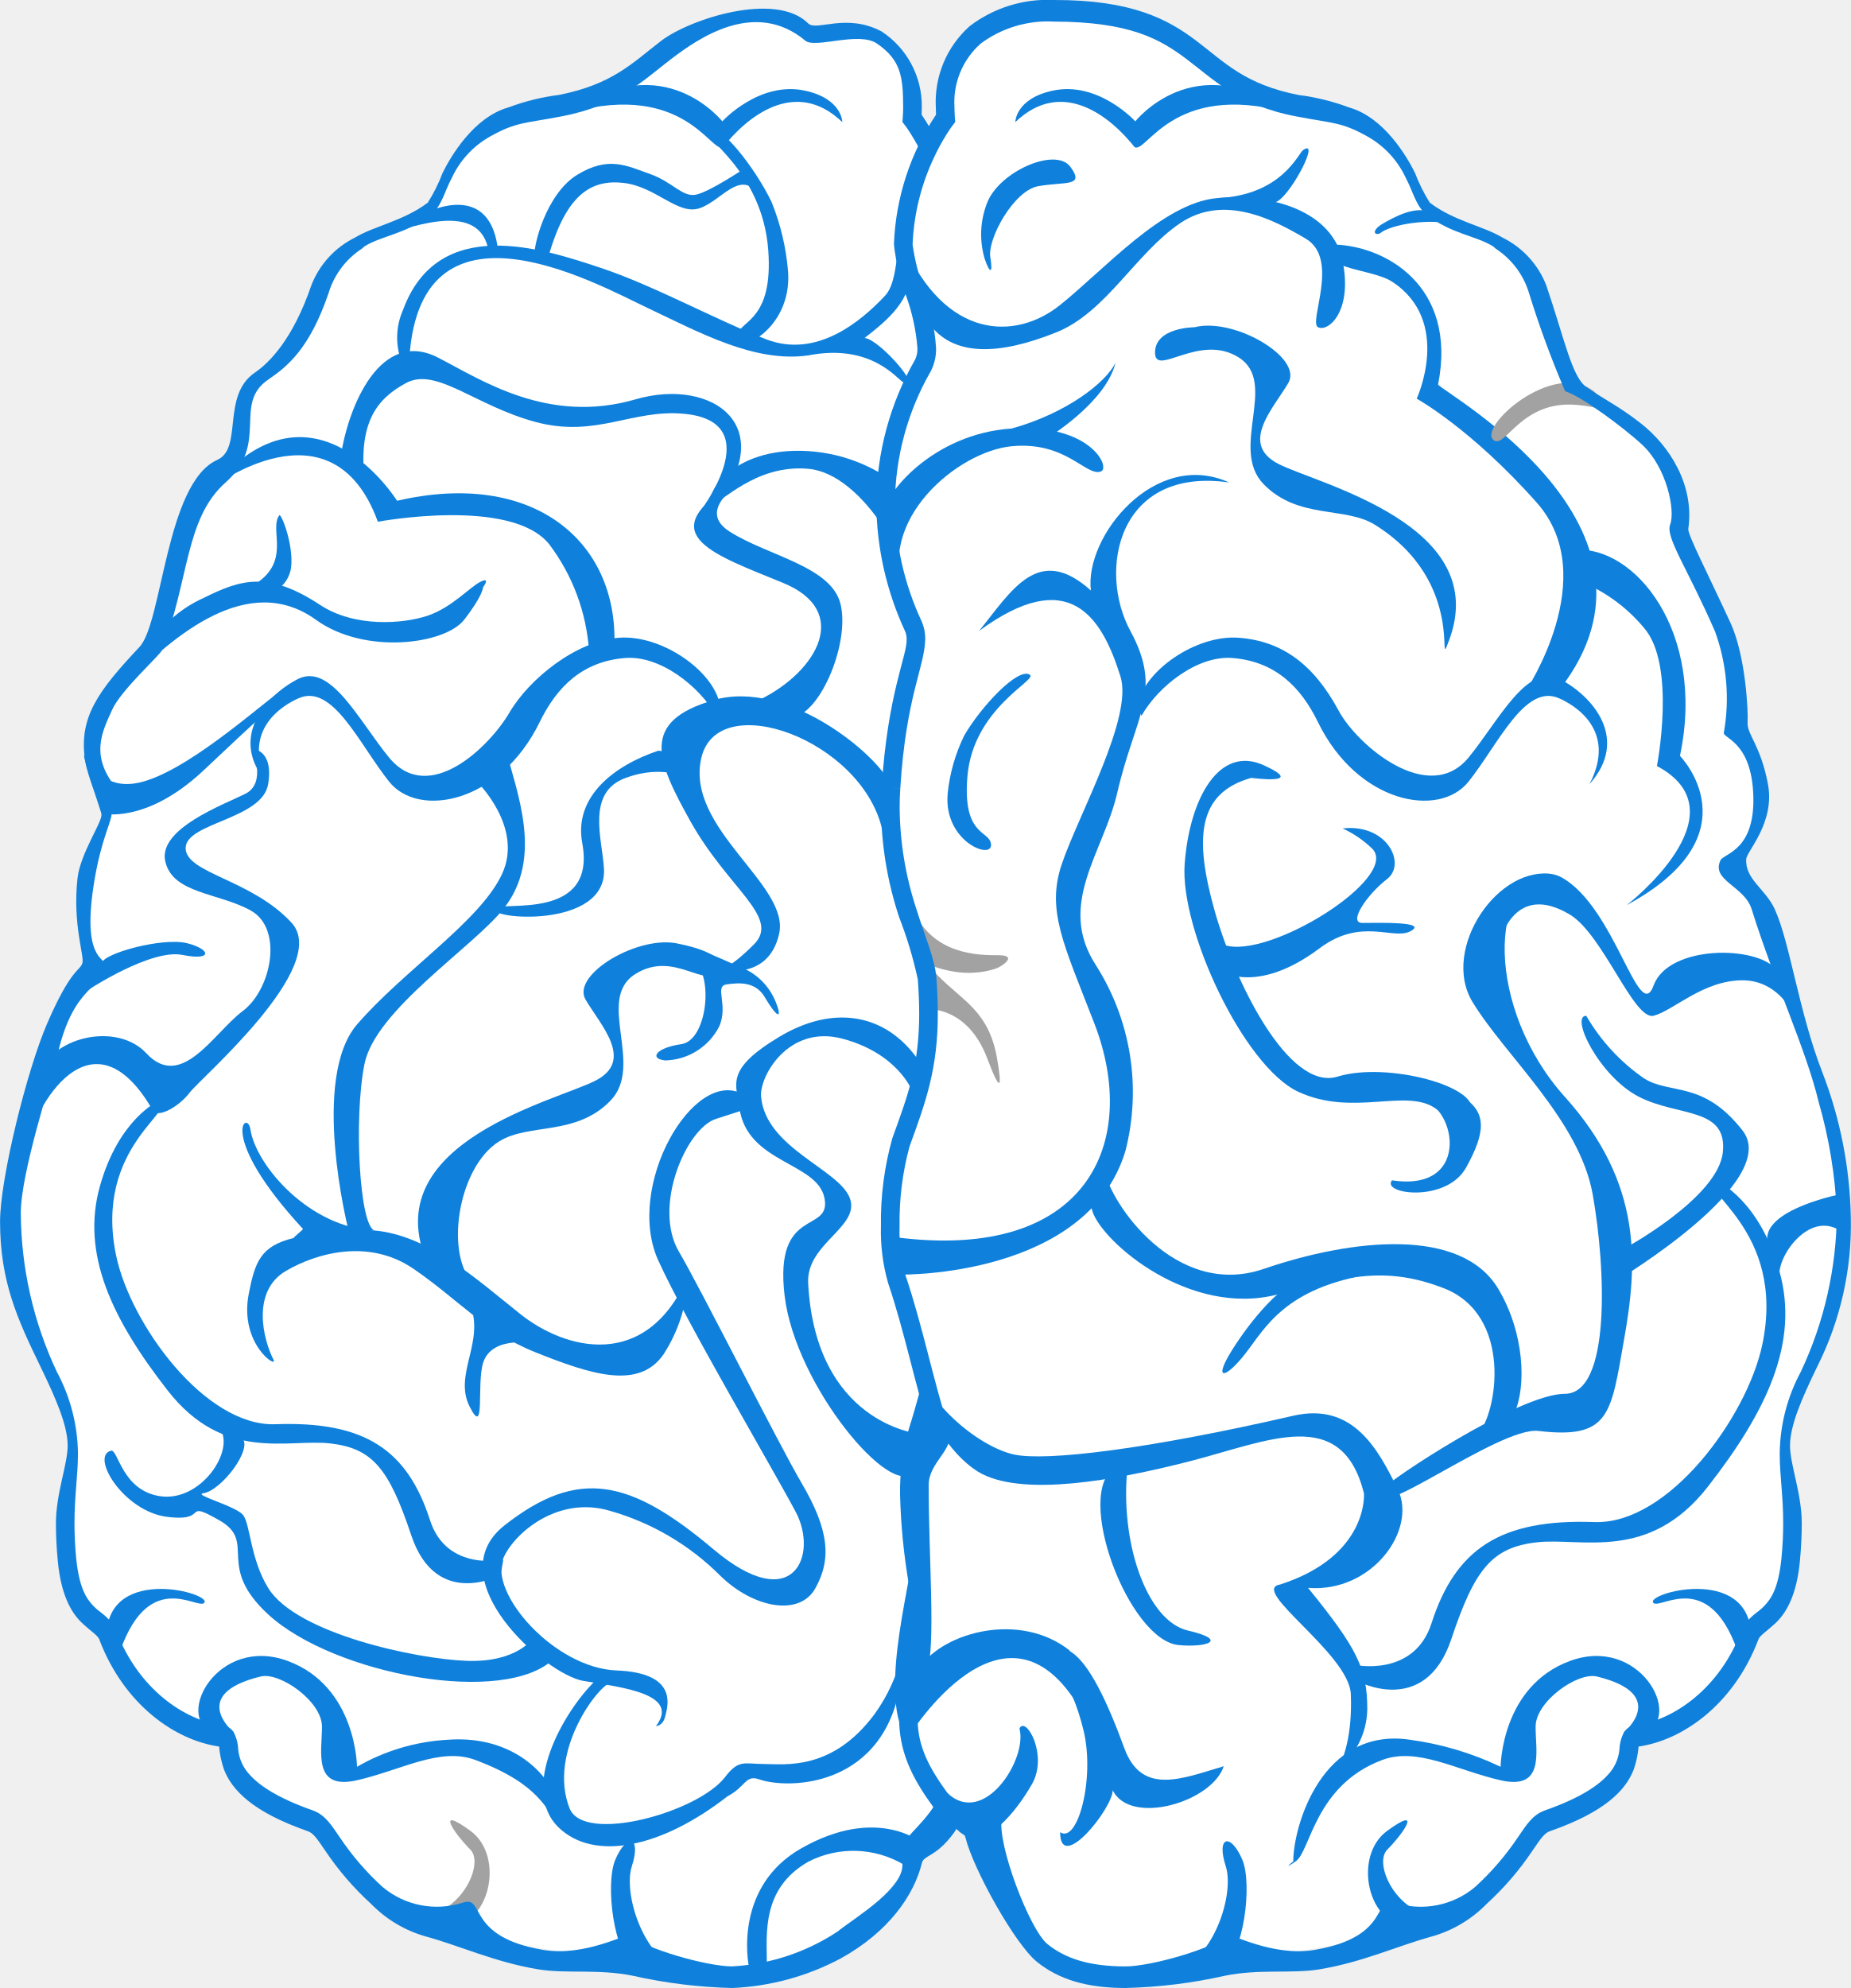
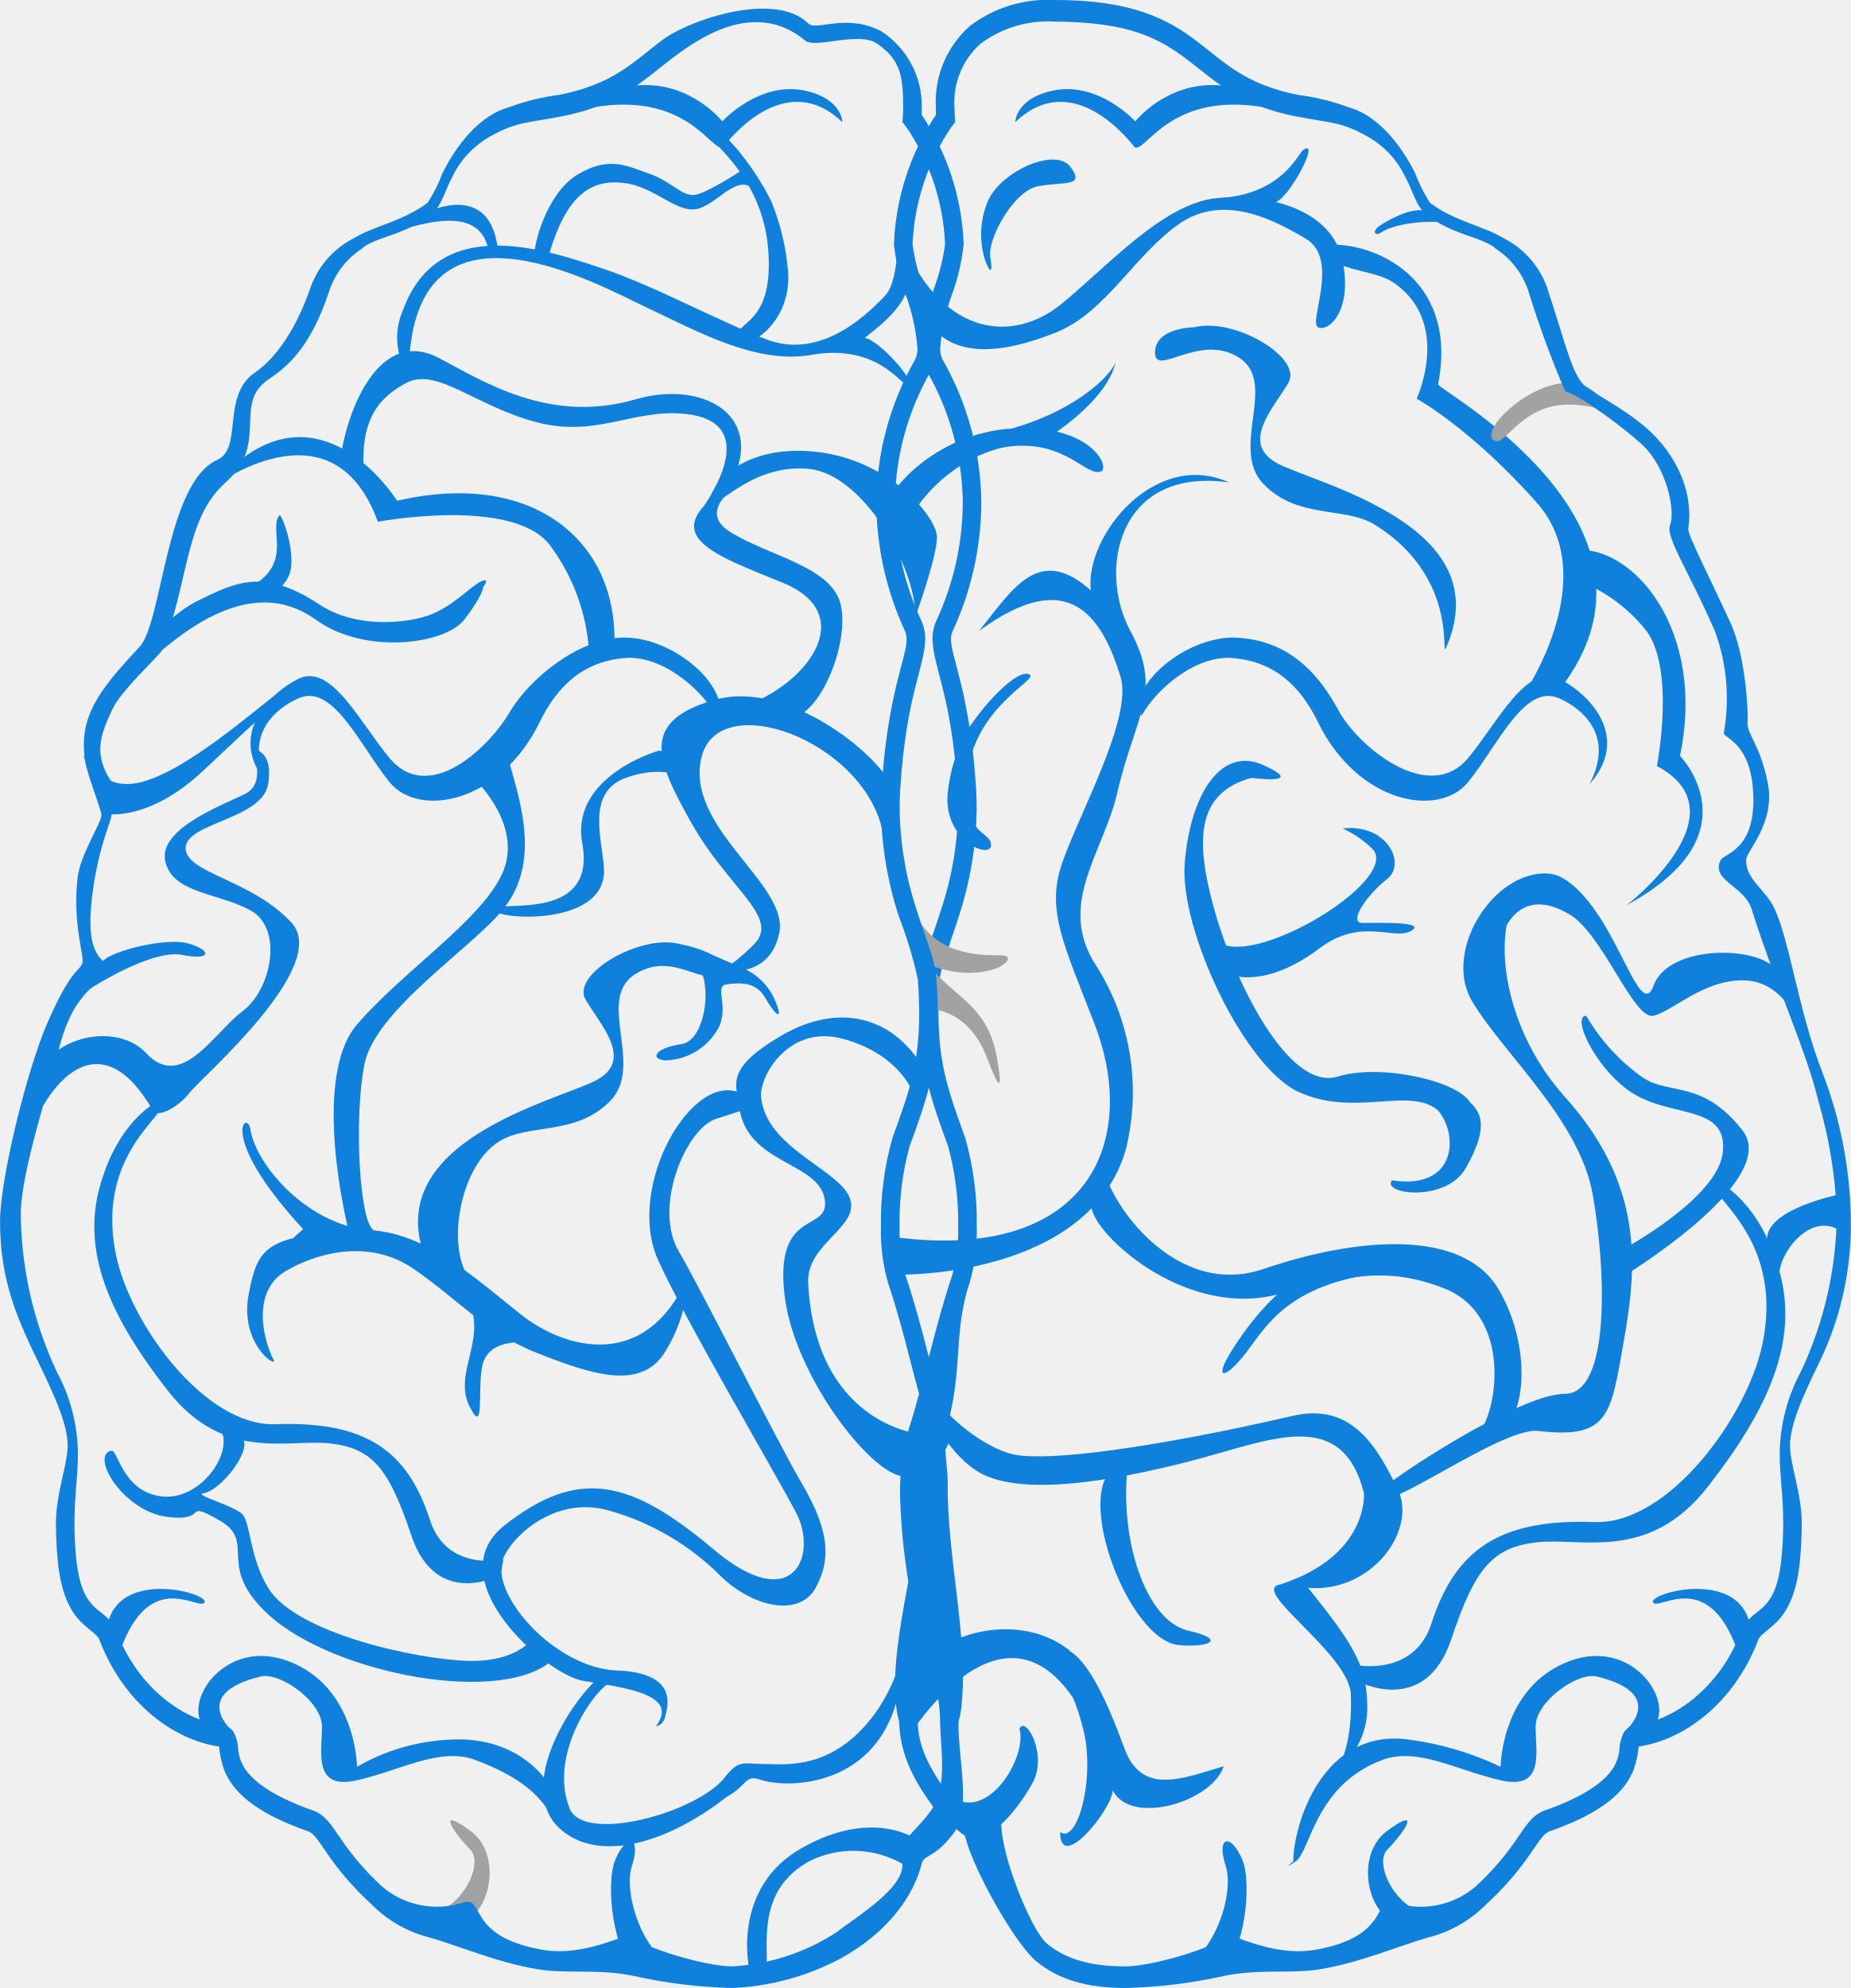
<svg xmlns="http://www.w3.org/2000/svg" id="Group_2864" width="173.401" height="186.232" data-name="Group 2864" viewBox="0 0 173.401 186.232">
  <defs>
    <style>
-             .cls-acc-brain{fill:#fff}.acc-brain-2{fill:#0f81dc}.acc-brain-3{fill:#a2a2a2}
+             .cls-acc-brain{fill:#fff0}.acc-brain-2{fill:#0f81dc}.acc-brain-3{fill:#a2a2a2}
        </style>
  </defs>
  <path id="Path_13680" d="M221.712 189.622c-.677-10.628-3.135-12.845-2.084-15.177 5.554-12.33.669-21.538-.922-24.425-1.4-2.546 1.935-8.957 1.848-11.383a22.077 22.077 0 0 0-3.96-11.746c.492-6.751-2.246-8.178-8.632-8.178-3.609 0-5.279-1.762-7.316-1.272-6.116 1.471-9.171 6.738-16.987 8.265-3.387.662-4.392.514-7.04 2.023-4.164 2.373-4.348 6.44-5.551 7.352-4.7 3.56-8.722 4.219-9.943 7.807a23.44 23.44 0 0 1-5.971 9.1c-2.159 2.152-.685 5.974-3.011 7.762-3.326 2.558-4.471 8.711-6.608 16.4-.475 1.709-4.653 5.657-5.014 7.464-.569 2.84.669 4.733.445 7.635-.181 2.345-1.614 8.5-1.526 10.754.134 3.423.206 2.573-.764 5.727-1.406 4.569-2.764 4.155-3.955 9.043-1.734 7.11-5.76 17.372 1.221 27.988 4.313 6.557.65 8.859 1.48 17.195.578 5.81 3.133 5.25 3.842 7.1 2.177 5.708 6.738 8.885 10.611 9.38 1.85.238-1.851 4.387 8.323 7.944 1.7.595 1.8 2.865 6.246 6.995a10.719 10.719 0 0 0 4.815 2.867c5 1.36 11.1 1.974 19.337 3.663 14.444 2.965 23.652-4.491 27.119-12.2s4.922-6.078 1.457-15.558c-1.106-3.019-4.247-15.172-2.084-22.054 1.642-5.224 2.474-9.7 4.084-14.467 1.167-3.447.444-10.527-.394-12.813-1.85-5.06-2.985-8.222-2.449-15.342.231-3.097 3.955-8.863 3.383-17.849z" class="cls-acc-brain" data-name="Path 13680" transform="translate(-131.144 -115.808)" />
  <path id="Path_13681" d="M155.106 186.281c-2.659-5.1 1.5-7.469 2.891-8.061 3.183-1.361 5.666 4.347 8.44 7.825s10.4 2.014 14.108-5.574c1.606-3.3 4.008-5.691 8.017-6.007 3.262-.257 6.936 2.632 8.521 5.42l.343-1.072c-.617-3.162-5.473-6.56-9.482-6.244s-8.39 3.856-10.239 7.018-7.529 8.751-11.267 4.206c-2.825-3.434-5.472-8.932-8.556-7.351-3.019 1.546-6.592 5.573-2.776 9.84z" class="acc-brain-2" data-name="Path 13681" transform="translate(-129.983 -112.824)" />
  <path id="Path_13682" d="M187.729 174.271c.339-9.841-7.662-16.52-20.36-13.572 0 0-7.805-12.556-17.318-1.231 0 0 11.221-8.609 15.517 3.195 0 0 12.488-2.34 16.053 2.108a18.66 18.66 0 0 1 3.732 10.01z" class="acc-brain-2" data-name="Path 13682" transform="translate(-130.167 -113.787)" />
  <path id="Path_13683" d="M207.355 126.916c-4.418-4.232-8.964-.454-11.172 2.341-1.1.68-3.538-6.128-14.176-3.281 8.557-6.166 14.105.87 14.105.87s3.454-3.8 7.736-2.877c3.507.755 3.507 2.947 3.507 2.947z" class="acc-brain-2" data-name="Path 13683" transform="translate(-128.439 -115.478)" />
  <path id="Path_13684" d="M192.829 199.786c-3.7-.95-10.175 2.844-8.789 5.217s4.626 5.691.925 7.589-20.118 5.69-15.955 16.6c.705 1.849 6.934 4.547 4.664 2.544-2.883-2.544-1.683-11 2.271-13.455 2.8-1.736 7.17-.473 10.409-3.794s-1.389-9.486 2.312-11.858 6.761 1.626 7.863-.473c.816-1.556-3.7-2.37-3.7-2.37z" class="acc-brain-2" data-name="Path 13684" transform="translate(-129.178 -111.359)" />
  <path id="Path_13685" d="M213.536 171.473c0-4.742-4.919-13.358-10.007-13.832s-8.271 3.415-8.95 3.161c-.972-.364 1.549-5.3 8.95-4.82s12.025 6.165 12.025 8.062-2.018 7.429-2.018 7.429z" class="acc-brain-2" data-name="Path 13685" transform="translate(-127.771 -113.721)" />
  <path id="Path_13686" d="M145.534 213.763c2.195.676-6.1 4.149-3.91 14.5 1.358 6.4 8.328 15.989 14.921 15.75 8.337-.3 12.345 2.365 14.481 9 1.563 4.853 6.861 3.687 6.861 3.687l-.246 1.435s-6.04 3.3-8.38-3.728c-2.093-6.272-3.649-8.145-7.6-8.595s-9.945 1.8-15.212-4.949-8.117-12.826-6.361-19.126 5.446-7.974 5.446-7.974z" class="acc-brain-2" data-name="Path 13686" transform="translate(-130.734 -110.595)" />
  <path id="Path_13687" d="M182.825 278.542c0-3.319-3.766-8.16-10.664-7.634a19.031 19.031 0 0 0-8.48 2.531s-.04-7.55-6.513-9.922-10.585 5.112-7.054 6.76c2.12.987 2-.079 2-.079s-4.28-3.557 2.543-5.217c1.8-.438 5.743 2.329 5.743 4.7s-.885 5.968 3.276 5.022 7.793-3.141 11.1-1.9c6.32 2.373 6.423 4.789 7.812 5.736s.237.003.237.003z" class="acc-brain-2" data-name="Path 13687" transform="translate(-130.234 -107.93)" />
  <path id="Path_13688" d="M170.995 287.668c4.164 0 5.551-6.64 2.314-9.01s-1.735 0 0 1.777c1.388 1.423-1.272 6.876-5.78 6.167a4.51 4.51 0 0 0 3.466 1.066z" class="acc-brain-3" data-name="Path 13688" transform="translate(-129.222 -107.141)" />
  <path id="Path_13689" d="M141.692 263.644c2.659-8.655 7.4-4.625 8.094-5.218.993-.85-8.9-3.677-9.136 2.964-.101 2.93 1.042 2.254 1.042 2.254z" class="acc-brain-2" data-name="Path 13689" transform="translate(-130.676 -108.252)" />
  <path id="Path_13690" d="M195.461 292.154c-6.165 1.265-8.991-7.277-8.016-10.277.924-2.845-.464-3.162-1.543-.632-.988 2.319-.105 9.03 1.8 9.888s7.759 1.021 7.759 1.021z" class="acc-brain-2" data-name="Path 13690" transform="translate(-128.251 -107.04)" />
  <path id="Path_13691" d="M193.919 127.362c1.08-.95 4.627 3.612 6.166 6.831a22.193 22.193 0 0 1 1.542 6.452c.465 5.694-5.323 8.187-4.71 5.91.347-1.274 3.323-1.356 2.862-7.806-.548-7.621-6.536-10.794-5.86-11.387z" class="acc-brain-2" data-name="Path 13691" transform="translate(-127.798 -115.273)" />
  <path id="Path_13692" d="M189.91 143.7c4.816 2.269 10.024 5.178 15.084 4.465 5.982-1.175 8.392 2.315 8.915 2.515 1.794.69-1.777-3.478-3.345-4.08a1.488 1.488 0 0 0-.281-.072c2.111-1.65 4.461-3.529 4.337-6.612-.2-4.828.154-5.7-.637-5.026s-.254 6.044-1.768 7.661c-2.292 2.45-6.438 5.915-11.146 4.107s-10.5-5.024-15.464-6.679c-5.437-1.812-15.269-5.089-18.578 3.944a6.392 6.392 0 0 0 .551 6.152c.002-18.493 17.522-8.644 22.332-6.375z" class="acc-brain-2" data-name="Path 13692" transform="translate(-129.276 -114.87)" />
  <path id="Path_13693" d="M178.767 233.587c-4.163-3.318-8.557-7.351-13.644-7.825-6.091-.237-11.134-6.09-11.642-9.483-.286-1.9-3.224.508 4.919 9.332.062.068-.94.808-.847.849-3.106.76-3.634 2.2-4.225 5.231-.924 4.743 2.787 7.091 2.314 6.166-.974-1.9-2.081-6.4 1.157-8.3 2.893-1.7 7.788-3.059 11.951-.214s6.73 5.943 11.367 7.8c5.32 2.136 9.749 3.554 12.062.235a14.356 14.356 0 0 0 2.312-7.351c-3.93 9.015-11.562 6.881-15.724 3.56z" class="acc-brain-2" data-name="Path 13693" transform="translate(-130.022 -110.492)" />
  <path id="Path_13694" d="M134.987 243.887c1.449 2.994 2.531 5.485 2.54 7.368 0 1.782-1.1 4.486-1.1 7.286 0 1.055.047 2.226.177 3.562.292 3.062 1.2 4.717 2.162 5.678.985.943 1.638 1.277 1.751 1.717 2.3 6.01 7.037 9.366 11.2 9.96v.026a8.722 8.722 0 0 0 .454 2.121c.735 1.91 2.648 3.966 7.826 5.773.512.168.84.621 1.661 1.835a27.337 27.337 0 0 0 4.293 4.983 11.549 11.549 0 0 0 5.159 3.062c3.072.834 6.417 2.388 10.452 3.063 2.663.447 5.67-.055 8.93.612a47.47 47.47 0 0 0 9.288 1.144h.024a23.739 23.739 0 0 0 10.162-2.776c4.479-2.48 6.851-5.912 7.592-8.928.194-.794 1.3-.5 3.018-2.858 1.652-2.27.333-7.131.414-10.383a8.669 8.669 0 0 0 .322-1.969c.525-6.118-1.352-13.447-1.34-20.108.095-1.284-.493-4.237-.171-5.259 1.663-5.3.646-9.091 2.225-13.765a17.558 17.558 0 0 0 .671-5.328 28.643 28.643 0 0 0-1.074-8.249c-1.54-4.23-2.5-6.884-2.512-11.66 0-.969.042-2.026.129-3.2.057-1.085.895-3.156 1.754-5.836a33.355 33.355 0 0 0 1.694-10.232c0-.627-.016-1.275-.061-1.941-.567-8.872-2.41-12.348-2.337-13.867a1.732 1.732 0 0 1 .157-.767 28.952 28.952 0 0 0 2.68-11.951 27.445 27.445 0 0 0-3.644-13.492 2.282 2.282 0 0 1-.207-1.1 18.676 18.676 0 0 1 1.047-4.828 19.979 19.979 0 0 0 1.147-4.821v-.147a23.393 23.393 0 0 0-3.937-12.029c.009-.238.018-.473.018-.705a8.347 8.347 0 0 0-3.75-7.075c-3.31-1.781-6.129 0-6.893-.763-3.046-3.045-11.121-.409-13.789 1.639s-4.516 4.055-9.554 5.057a20.777 20.777 0 0 0-4.719 1.162c-3.293.921-5.431 4.61-6.19 6.139a15.188 15.188 0 0 1-1.389 2.79c-2.278 1.725-5.03 2.188-6.828 3.277a8.357 8.357 0 0 0-4.072 4.438c-1.719 5.057-3.944 7.286-5.292 8.2-3.18 2.163-1.1 7.093-3.531 8.183-4.816 2.161-5.131 15.223-7.285 17.522-3.818 4.072-5.748 6.579-5.09 10.689.254 1.591 1.5 4.333 1.527 5.027.028.759-1.993 3.669-2.248 5.96-.479 4.316.667 7.309.455 7.948-.254.766-1.04.463-3.27 5.587-1.949 4.479-4.439 14.639-4.441 18.622.001 5.643 1.653 9.192 3.795 13.607zm1.516.447a35.337 35.337 0 0 1-3.367-14.839c0-3.81 2.814-12.28 3.5-15.109 1.536-6.418 4.244-5.863 4.37-8.153.042-.748-2.233-.475-.954-8.016.637-3.753 1.589-5.447 1.589-6.108 0-1.677 1.665-1.017.573-2.29-2.672-3.117-1.463-5.407-.509-7.507.83-1.826 4.473-5.1 4.644-5.536 2.584-6.584 2.15-12.341 5.965-15.725 4.152-3.681.632-7.371 4.025-9.662 1.8-1.219 3.881-2.935 5.634-8.094a7.571 7.571 0 0 1 3.115-4.152l.26-.227c1.692-1.029 3.809-1.119 6.234-2.955 1.023-.884 1.232-2.142 1.942-3.465a8.585 8.585 0 0 1 3.515-3.827c2.526-1.43 3.313-1.251 6.805-1.932 5.38-1.033 7.717-3.455 10.215-5.356s7.835-5.688 12.587-1.72c.908.757 4.99-.9 6.694.26 2.3 1.563 2.45 3.2 2.464 5.965 0 .3-.012.623-.036.953l-.034.437.253.326s.2.252.527.779a19.422 19.422 0 0 1 1.242 2.286 21.047 21.047 0 0 1 1.972 8.047v.053a19.88 19.88 0 0 1-1.048 4.139 20.558 20.558 0 0 0-1.148 5.51 4.5 4.5 0 0 0 .481 2.185A25.178 25.178 0 0 1 221.39 163a26.587 26.587 0 0 1-2.487 11.012 4.11 4.11 0 0 0-.355 1.7c.072 2.7 1.792 5.286 2.342 14.016l.865-.075-.865.08c.042.608.059 1.2.059 1.788a31.028 31.028 0 0 1-1.59 9.537c-.812 2.609-1.7 4.564-1.852 6.357a45.542 45.542 0 0 0-.137 3.374c-.007 5.127 1.116 8.262 2.651 12.451a27.032 27.032 0 0 1 .934 7.459 15.418 15.418 0 0 1-.549 4.589c-1.64 4.867-2.472 9.344-4.091 14.489a20.9 20.9 0 0 0-.8 6.159 58.132 58.132 0 0 0 2.893 16.638 12.387 12.387 0 0 1 .851 4.277c0 2.645.794 6.343-.858 8.62-1.639 2.258-3.121 2.732-2.7 4.759.486 2.379-4.394 5.228-6.064 6.573a19.876 19.876 0 0 1-9.862 3.249c-2.373 0-8.219-1.672-9.547-2.909-.272-.252-4.209 2.039-8.185 1.359-7.308-1.246-5.356-5.144-7.5-4.419a7.91 7.91 0 0 1-7.514-1.471 25.405 25.405 0 0 1-4.015-4.662c-.764-1.1-1.334-2.082-2.52-2.511-3.267-1.139-4.99-2.326-5.875-3.3a4.014 4.014 0 0 1-1.113-2.384 3.827 3.827 0 0 0-.43-1.646 1.453 1.453 0 0 0-1.061-.646c-3.563-.45-7.883-3.437-9.913-8.786-.6-1.413-1.574-1.724-2.189-2.417-.639-.674-1.294-1.644-1.584-4.39a34.379 34.379 0 0 1-.165-3.331c0-2.6.323-4.455.327-6.522a16.514 16.514 0 0 0-1.991-7.683z" class="acc-brain-2" data-name="Path 13694" transform="translate(-131.187 -115.845)" />
  <path id="Path_13695" d="M165.555 136.831c2.663-.755 8.716-3.054 9.542 1.527.587.227 1.023 1.194.892 0-.637-5.79-5.221-4.237-6.715-3.557s-3.719 2.03-3.719 2.03z" class="acc-brain-2" data-name="Path 13695" transform="translate(-129.329 -114.903)" />
  <g id="Group_2498" data-name="Group 2498" transform="translate(82.099)">
    <path id="Path_13696" d="M210.4 189.649c.677-10.628 3.134-12.845 2.084-15.177-5.554-12.33-.668-21.538.923-24.425 1.4-2.546-1.937-8.957-1.849-11.383a22.077 22.077 0 0 1 3.96-11.746c-.492-6.751 3.762-10.072 10.146-10.072 14.445 0 12.367 6.85 22.789 8.886 3.389.662 4.393.514 7.042 2.023 4.161 2.373 4.346 6.44 5.549 7.352 4.7 3.56 8.722 4.219 9.942 7.807 1.519 4.469 2.387 7.613 4.066 9.287 2.159 2.153 3.907 3.073 6.233 4.861 2.146 1.649 2.885 5.345 2.969 8.483.061 2.3 5.9 9.629 5.259 15.482-.593 5.477 2.418 2.505 2.164 9.035-.1 2.663-1.151 6.43-2.29 7-.253.127 2.873 4.114 3.564 6.489 1.559 5.36 4.208 11.164 5.2 15.2 1.729 7.11 2.627 16.624-2.538 26.482-3.655 6.983-.087 8.4-.916 16.74-.579 5.81-3.134 5.25-3.841 7.1-2.178 5.708-6.74 8.885-10.612 9.38-1.85.238 1.851 4.387-8.323 7.944-1.7.595-1.8 2.865-6.246 6.995a10.725 10.725 0 0 1-4.815 2.867c-5 1.36-11.1 1.974-19.337 3.663-14.443 2.965-18.24-1.885-21.707-9.589s-10.333-8.684-6.868-18.165c1.107-3.019-.287-15.3 1.24-20.14 1.651-5.222-1.63-11.612-3.241-16.381-1.164-3.447-.442-10.527.394-12.813 1.85-5.059 2.987-8.222 2.449-15.342-.235-3.092-3.96-8.857-3.39-17.843z" class="cls-acc-brain" data-name="Path 13696" transform="translate(-209.03 -115.835)" />
    <path id="Path_13697" d="M220.687 261.208c3.835.562 6.079 4.421 7.174 8.911s-.547 10.668-2.189 9.545c0 3.931 4.926-2.245 4.926-3.929 1.641 3.367 9.307 1.121 10.4-2.246-3.832 1.122-7.667 2.807-9.309-1.685s-3.283-7.86-4.926-8.983-6.076-1.613-6.076-1.613z" class="acc-brain-2" data-name="Path 13697" transform="translate(-208.447 -108.03)" />
    <path id="Path_13698" d="M251.819 275.352a7.385 7.385 0 0 0 3.081-5.852c0-3.794-.923-5.69-5.55-11.382 6.013.474 10.253-5.455 8.4-9.247s-4.209-8.163-9.79-6.879c-13.721 3.161-23.125 4.269-26.13 3.638-3.021-.637-8.093-4.427-9.48-9.17.461 4.743 3.659 9.662 6.627 11.067 4.01 1.9 11.871.632 19.269-1.265s14.263-5.3 16.343 3.005c0 0 .464 5.849-7.861 8.536-2.931.474 6.478 6.486 6.629 10.276.311 7.747-3.405 9.187-1.538 7.273z" class="acc-brain-2" data-name="Path 13698" transform="translate(-208.898 -109.368)" />
    <path id="Path_13699" d="M254.192 251.108c-1.927 3.956 10.767-5.815 14.492-5.374 6.713.794 6.783-1.582 8.017-8.539s1.85-14.545-5.551-22.766-7.248-20.709-1.079-20.709c-4.933-1.265-10.638 6.8-7.551 11.856s10.018 11.067 11.251 18.026 1.7 18.653-2.62 18.653-16.651 8.222-16.959 8.853z" class="acc-brain-2" data-name="Path 13699" transform="translate(-206.646 -111.686)" />
    <path id="Path_13700" d="M211.35 233.006c-.815-2.215-1.067-3.564-.436-3.484 17.925 2.266 22.8-8.956 18.506-20.057-2.881-7.434-4.5-10.578-3.055-14.889 1.54-4.585 6.71-13.736 5.509-17.593-1.772-5.69-4.857-10.433-13.256-4.269 3.082-3.794 5.547-8.221 10.482-3.794-.619-5.06 6.011-13.279 12.95-10.118-10.407-1.5-12.334 8.221-9.249 13.912s.46 7.826-1.234 15.177c-1.285 5.573-5.7 10.434-2 16.127a22.135 22.135 0 0 1 2.774 17.389c-3.551 11.857-20.991 11.599-20.991 11.599z" class="acc-brain-2" data-name="Path 13700" transform="translate(-208.995 -113.605)" />
    <path id="Path_13701" d="M271.861 176.441c-3.084-1.581-5.733 3.917-8.557 7.351-3.739 4.545-10.419-1.15-12.156-4.375-2.375-4.411-5.341-6.533-9.35-6.848s-8.866 3.082-9.482 6.244l.343 1.072c1.585-2.788 5.258-5.677 8.522-5.42 4.008.316 6.411 2.709 8.016 6.007 3.7 7.588 11.333 9.051 14.108 5.574s5.258-9.186 8.441-7.825c1.387.592 5.55 2.963 2.89 8.061 3.815-4.268.242-8.295-2.775-9.841z" class="acc-brain-2" data-name="Path 13701" transform="translate(-207.818 -112.824)" />
    <path id="Path_13702" d="M250.426 139.516c-.74-.349-.923-1.9-.923-1.9 4.932 0 11.872 3.795 10.02 13.122.773.949 23.2 13.359 11.409 28.536a24.967 24.967 0 0 0-3.238.238s7.246-10.75 1.079-17.706-11.254-9.748-11.254-9.748 3.377-7.252-2.312-10.963c-1.179-.766-3.624-1.034-4.781-1.579z" class="acc-brain-2" data-name="Path 13702" transform="translate(-206.889 -114.712)" />
    <path id="Path_13703" d="M271.149 164.767c5.55-.473 12.332 7.589 9.866 19.288 0 0 7.227 7.364-4.99 13.98 0 0 11.157-8.6 2.83-13.031 0 0 1.851-9.487-1.231-12.965a15.241 15.241 0 0 0-6.166-4.426z" class="acc-brain-2" data-name="Path 13703" transform="translate(-205.719 -113.245)" />
    <path id="Path_13704" d="M221.431 126.916c4.419-4.232 8.965-.454 11.171 2.341 1.1.68 3.54-6.128 14.177-3.281-8.556-6.166-14.107.87-14.107.87s-3.452-3.8-7.735-2.877c-3.506.755-3.506 2.947-3.506 2.947z" class="acc-brain-2" data-name="Path 13704" transform="translate(-208.407 -115.478)" />
    <path id="Path_13705" d="M211.475 137.768c3.93 9.011 10.511 9.079 14.67 5.759s9.61-9.554 14.7-10.028 10.871 1.186 11.8 5.928-1.388 6.641-2.314 6.166 2.082-6.4-1.157-8.3c-2.892-1.7-7.628-4.27-11.793-1.424s-6.923 8.337-11.561 10.2c-5.32 2.134-9.713 2.371-12.025-.95a14.349 14.349 0 0 1-2.32-7.351z" class="acc-brain-2" data-name="Path 13705" transform="translate(-208.945 -114.939)" />
    <path id="Path_13706" d="M218.941 134.164c1.1-2.961 6.432-5.311 7.82-3.414s-.488 1.36-3.022 1.812c-2.285.41-4.782 4.937-4.481 6.687.259 1.51-.041 1.546-.52.151a8.038 8.038 0 0 1 .203-5.236z" class="acc-brain-2" data-name="Path 13706" transform="translate(-208.572 -115.12)" />
    <path id="Path_13707" d="M237.552 144.977c3.7-.949 10.174 2.845 8.789 5.217s-4.625 5.692-.925 7.589 20.118 5.69 15.955 16.6c-1.283 3.364 1.851-5.455-6.937-10.91-2.8-1.735-7.168-.473-10.408-3.793s1.389-9.487-2.311-11.858-7.864 1.9-7.864-.473 3.701-2.372 3.701-2.372z" class="acc-brain-2" data-name="Path 13707" transform="translate(-207.736 -114.322)" />
    <path id="Path_13708" d="M229.464 219.962c.462 2.847 6.551 12.015 14.875 9.168s18.5-3.937 21.97 1.848c2.466 4.109 2.659 9.149 1.532 11.64-.375.829-3.982 2.667-3.511 2.145 2-2.214 3.313-11.331-3.117-13.825-5.323-2.064-8.966-1.169-15.484.563-8.325 2.216-16.5-4.9-17.421-7.744s1.156-3.795 1.156-3.795z" class="acc-brain-2" data-name="Path 13708" transform="translate(-208.048 -110.26)" />
    <path id="Path_13709" d="M242.729 185.1c-5.086 1.423-5.318 5.691-3.468 12.331s6.939 17.075 11.56 15.652 13.415.949 12.493 3.319-.58 1.542-3.356-.355-7.746.828-12.832-1.541-11.1-15.177-10.64-21.344 3.238-11.145 7.4-9.248-1.157 1.186-1.157 1.186z" class="acc-brain-2" data-name="Path 13709" transform="translate(-207.594 -112.231)" />
    <path id="Path_13710" d="M240.02 200.426c4.162 1.423 16.511-6.308 13.875-9.012a10.1 10.1 0 0 0-2.775-1.9c4.162-.475 6.012 3.319 4.162 4.742s-3.7 4.111-2.314 4.111 6.323-.159 4.474.791c-1.616.828-4.582-1.341-8.481 1.581-6.011 4.505-9.405 2.054-9.405 2.054z" class="acc-brain-2" data-name="Path 13710" transform="translate(-207.427 -111.908)" />
    <path id="Path_13711" d="M211.735 169.462c-2.8-6.855 4.919-13.357 10.009-13.831s6.937 2.845 8.324 2.372c.982-.336-.924-4.507-8.324-4.032s-12.027 6.166-12.027 8.063 2.018 7.428 2.018 7.428z" class="acc-brain-2" data-name="Path 13711" transform="translate(-209.04 -113.83)" />
    <path id="Path_13712" d="M264.494 195.78c.386-1.423 3.778-3 5.783-1.9 5.049 2.787 7.246 13.913 8.632 10.118s9.711-3.794 11.562-1.423a8.448 8.448 0 0 1 1.851 4.743s-1.388-3.795-5.086-3.795-6.477 2.846-8.327 3.32-4.742-7.622-7.863-9.485c-5.165-3.083-6.474 2.371-6.474 2.371z" class="acc-brain-2" data-name="Path 13712" transform="translate(-206.079 -111.69)" />
    <path id="Path_13713" d="M272.2 206.163c-1.543 0 1.232 5.692 4.934 7.588s8.325.949 7.861 5.218-9.249 9.01-9.249 9.01l-.464 2.845s15.263-9.167 11.565-13.912-6.786-3.318-9.252-4.9a18.29 18.29 0 0 1-5.395-5.849z" class="acc-brain-2" data-name="Path 13713" transform="translate(-205.686 -111.006)" />
    <path id="Path_13714" d="M285.665 220.913c-2.316.712 6.431 4.371 4.118 15.28-1.432 6.75-8.776 16.851-15.727 16.6-8.787-.316-13.01 2.494-15.263 9.487-1.646 5.114-7.23 3.886-7.23 3.886l.257 1.512s6.368 3.475 8.835-3.93c2.2-6.609 3.843-8.583 8.009-9.058s10.481 1.9 16.029-5.217 8.557-13.517 6.706-20.156-5.734-8.404-5.734-8.404z" class="acc-brain-2" data-name="Path 13714" transform="translate(-206.778 -110.209)" />
    <path id="Path_13715" d="M246.161 282.293c0-3.319 2.709-12.626 10.947-11.384a28.442 28.442 0 0 1 8.478 2.531s.04-7.55 6.514-9.922 10.584 5.112 7.053 6.76c-2.119.987-2-.079-2-.079s4.278-3.557-2.545-5.217c-1.8-.438-5.743 2.329-5.743 4.7s.884 5.968-3.276 5.022-7.793-3.141-11.1-1.9c-6.321 2.373-6.706 8.538-8.093 9.487s-.235.002-.235.002z" class="acc-brain-2" data-name="Path 13715" transform="translate(-207.094 -107.93)" />
    <path id="Path_13716" d="M256.881 287.668c-4.165 0-5.552-6.64-2.314-9.01s1.736 0 0 1.777c-1.387 1.423 1.271 6.876 5.78 6.167a4.511 4.511 0 0 1-3.466 1.066z" class="acc-brain-2" data-name="Path 13716" transform="translate(-206.712 -107.141)" />
    <path id="Path_13717" d="M286.268 263.644c-2.66-8.655-7.4-4.625-8.1-5.218-.993-.85 8.9-3.677 9.133 2.964.109 2.93-1.033 2.254-1.033 2.254z" class="acc-brain-2" data-name="Path 13717" transform="translate(-205.343 -108.252)" />
    <path id="Path_13718" d="M232.537 292.154c6.164 1.265 8.99-7.277 8.015-10.277-.925-2.845.463-3.162 1.544-.632.987 2.319.1 9.03-1.8 9.888s-7.759 1.021-7.759 1.021z" class="acc-brain-2" data-name="Path 13718" transform="translate(-207.807 -107.04)" />
    <path id="Path_13719" d="M227.034 262.659c-4.625-3.637-11.716-1.739-14.029 1.579a6.987 6.987 0 0 0-.985 6.427s8.965-14.506 15.98-2.565c2.96 5.03-.966-5.441-.966-5.441z" class="acc-brain-2" data-name="Path 13719" transform="translate(-208.936 -108.059)" />
    <path id="Path_13720" d="M212.353 196.738C214.2 201 218.52 201 220.368 201s.3 1.073-.309 1.266c-4.47 1.423-7.706-1.739-5.4.632s4.78 3.321 5.55 7.747c.475 2.722.378 3.454-.924 0-1.851-4.9-5.636-4.6-5.636-4.6z" class="acc-brain-3" data-name="Path 13720" transform="translate(-208.898 -111.516)" />
    <path id="Path_13721" d="M223.135 175.872c-1.081-.792-4.628 3.008-6.167 5.69a16.045 16.045 0 0 0-1.543 5.376c-.464 4.743 4.624 6.481 4.011 4.585-.347-1.061-2.624-.792-2.162-6.166.549-6.348 6.536-8.99 5.861-9.485z" class="acc-brain-2" data-name="Path 13721" transform="translate(-208.733 -112.65)" />
    <path id="Path_13722" d="M257.232 213.629c3.584 0 5.435 8.774-2.312 7.588-1.041 1.3 5.088 2.135 6.937-1.186s1.965-5.217-.346-6.64a3.739 3.739 0 0 0-4.279.238z" class="acc-brain-2" data-name="Path 13722" transform="translate(-206.603 -110.647)" />
    <path id="Path_13723" d="M273.411 150.754c-3.855-3.161-11.2 3.513-9.386 4.571 1.08.628 2.6-3.778 7.679-3.352 3.356.281 4.384 1.435 4.384 1.435z" class="acc-brain-3" data-name="Path 13723" transform="translate(-206.12 -114.047)" />
    <path id="Path_13724" d="M221.128 154.284c5.088-1.423 8.787-4.269 9.712-6.166-.925 3.795-6.476 7.115-6.476 7.115z" class="acc-brain-2" data-name="Path 13724" transform="translate(-208.423 -114.144)" />
    <path id="Path_13725" d="M289.416 229.26c.232-2.137 3.276-5.9 6.051-3.532a15.2 15.2 0 0 0-.195-3.74s-7.012 1.342-7.012 4.188 1.156 3.084 1.156 3.084z" class="acc-brain-2" data-name="Path 13725" transform="translate(-204.794 -110.151)" />
    <path id="Path_13726" d="M239.335 133.734c6.092-.237 7.635-4.19 8.094-4.506 1.588-1.086-.923 3.795-2.31 4.742s-5.784-.236-5.784-.236z" class="acc-brain-2" data-name="Path 13726" transform="translate(-207.439 -115.174)" />
    <path id="Path_13727" d="M253.879 229.111c-8.17 1.266-10.022 5.06-11.87 7.43s-2.931 2.53-1.543.158 4.625-6.64 6.936-7.116a43.1 43.1 0 0 1 6.477-.472z" class="acc-brain-2" data-name="Path 13727" transform="translate(-207.412 -109.766)" />
    <path id="Path_13728" d="M231.546 246.21c-.781 7.025 1.752 14.506 5.649 15.411s1.73 1.612-.876 1.36c-4.678-.453-9.857-14.208-5.946-16.657 2.535-1.587 1.173-.114 1.173-.114z" class="acc-brain-2" data-name="Path 13728" transform="translate(-207.998 -108.875)" />
    <path id="Path_13729" d="M214.221 275.186s1.073 3.512 3.021 4.419 4.579-2.152 6.138-4.873-.584-6.458-1.17-5.212c.782 2.832-3.312 9.292-6.758 6.037z" class="acc-brain-2" data-name="Path 13729" transform="translate(-208.797 -107.594)" />
    <path id="Path_13730" d="M300.378 229.944a39.678 39.678 0 0 0-2.672-13.615c-2.211-5.686-3.022-12.132-4.454-15.27-.878-1.918-2.8-2.8-2.672-4.708.047-.716 2.714-3.407 2.036-7-.7-3.724-2.015-4.685-1.909-5.853.063-.7-.128-6.044-1.6-9.256-2.1-4.569-4.033-8.289-3.956-8.814.593-4.072-1.732-7.775-4.5-9.925-2.1-1.636-3.563-2.29-5.089-3.394-1.321-.955-2.006-4.459-3.725-9.516a8.361 8.361 0 0 0-4.072-4.438c-1.8-1.089-4.551-1.552-6.828-3.277a15.34 15.34 0 0 1-1.389-2.79c-.759-1.528-2.9-5.218-6.192-6.139a20.752 20.752 0 0 0-4.717-1.162c-5.039-1-6.874-3.023-9.554-5.057s-6.059-3.864-13.378-3.843a12.024 12.024 0 0 0-7.868 2.437 9.507 9.507 0 0 0-3.187 7.605c0 .232.007.467.019.705a23.369 23.369 0 0 0-3.939 12.029c-.005.076 0 .122 0 .147a19.984 19.984 0 0 0 1.148 4.821 18.677 18.677 0 0 1 1.047 4.828 2.31 2.31 0 0 1-.206 1.1 27.42 27.42 0 0 0-3.645 13.492 28.922 28.922 0 0 0 2.685 11.946 1.76 1.76 0 0 1 .155.767c.073 1.519-1.769 5-2.336 13.867a28.692 28.692 0 0 0-.061 1.941 33.323 33.323 0 0 0 1.694 10.232 38.388 38.388 0 0 1 1.754 5.836 44.46 44.46 0 0 1 .128 3.2c-.007 4.776-.972 7.43-2.512 11.659a28.667 28.667 0 0 0-1.072 8.25 17.526 17.526 0 0 0 .67 5.328c1.58 4.674 2.413 9.141 4.075 14.444.321 1.021-1.011 2.32-.916 3.6.012 6.662-2.969 14.966-2.444 21.083a8.73 8.73 0 0 0 .322 1.969c.081 3.252 1.537 5.708 3.189 7.979 1.717 2.351 2.824 2.064 3.018 2.859.742 3.011 4.664 10.017 6.7 11.657s4.65 2.45 8.282 2.45h.023a47.452 47.452 0 0 0 9.289-1.144c3.261-.667 6.269-.165 8.929-.612 4.035-.676 7.382-2.229 10.455-3.063a11.56 11.56 0 0 0 5.159-3.062 27.342 27.342 0 0 0 4.291-4.983c.821-1.214 1.149-1.667 1.662-1.835 5.178-1.807 7.092-3.863 7.825-5.773a8.723 8.723 0 0 0 .454-2.121v-.026c4.158-.593 8.893-3.95 11.2-9.96.11-.44.763-.774 1.749-1.717.959-.961 1.872-2.616 2.163-5.678.13-1.336.176-2.507.176-3.562 0-2.8-1.107-5.5-1.1-7.286.007-1.883 1.09-4.374 2.54-7.368a29.581 29.581 0 0 0 3.156-13.984zm-6.662 22.117c0 2.067.329 3.921.326 6.522 0 .986-.044 2.074-.167 3.331-.29 2.746-.944 3.717-1.583 4.39-.614.693-1.594 1-2.189 2.417-2.031 5.348-6.351 8.336-9.913 8.786a1.455 1.455 0 0 0-1.061.646 3.814 3.814 0 0 0-.431 1.646 3.988 3.988 0 0 1-1.113 2.384c-.883.976-2.608 2.163-5.874 3.3-1.187.429-1.756 1.406-2.52 2.511a25.4 25.4 0 0 1-4.017 4.662 7.9 7.9 0 0 1-7.512 1.471c-2.146-.725-.2 3.173-7.5 4.419-3.973.68-7.913-1.611-8.183-1.359-1.33 1.237-7.176 2.909-9.549 2.909-3.442 0-5.649-.748-7.318-2.091s-4.762-9.43-4.274-11.811c.414-2.026-3.464-.091-5.1-2.348-1.649-2.276-2.792-4.306-2.792-6.95a12.386 12.386 0 0 1 .851-4.277c.878-2.431.175-10.879.186-17.609 0-2.192 2.492-3.338 1.913-5.188-1.62-5.145-2.453-9.623-4.091-14.489a15.414 15.414 0 0 1-.55-4.589 26.991 26.991 0 0 1 .934-7.459c1.535-4.189 2.657-7.324 2.651-12.451 0-1.035-.045-2.152-.137-3.374-.155-1.793-1.041-3.748-1.852-6.357a31.063 31.063 0 0 1-1.588-9.537c0-.584.016-1.18.058-1.788l-.865-.08.865.075c.551-8.73 2.269-11.32 2.341-14.016a4.11 4.11 0 0 0-.354-1.7 26.59 26.59 0 0 1-2.488-11.012 25.19 25.19 0 0 1 3.371-12.4 4.525 4.525 0 0 0 .483-2.185 20.56 20.56 0 0 0-1.149-5.51 19.722 19.722 0 0 1-1.047-4.139v-.053a21.029 21.029 0 0 1 1.971-8.047 19.756 19.756 0 0 1 1.241-2.286c.33-.527.528-.775.528-.779l.252-.326-.034-.437c-.023-.33-.036-.648-.036-.953a7.327 7.327 0 0 1 2.464-5.965 10.516 10.516 0 0 1 6.852-2.056c7.124.02 9.92 1.63 12.43 3.516s4.836 4.323 10.215 5.356c3.49.681 4.28.5 6.8 1.932a8.567 8.567 0 0 1 3.515 3.827c.71 1.323.918 2.58 1.943 3.465 2.423 1.835 4.542 1.926 6.234 2.955l.261.227a7.557 7.557 0 0 1 3.113 4.152 92.355 92.355 0 0 0 3.388 9.2c1.444.424 5.409 3.337 7.21 5.006 2.329 2.157 3.118 6.2 2.631 7.465-.469 1.224 1.561 3.982 4.2 10.031a18.346 18.346 0 0 1 .826 9.48c-.127.509 2.424.784 2.736 5.408.382 5.661-2.737 5.873-3.055 6.553-.891 1.909 2.24 2.387 2.926 4.581 2.187 6.985 5.1 13.139 6.266 18.023a44.474 44.474 0 0 1 1.713 10.455 35.321 35.321 0 0 1-3.369 14.839 16.535 16.535 0 0 0-1.983 7.681z" class="acc-brain-2" data-name="Path 13730" transform="translate(-209.075 -115.887)" />
    <path id="Path_13731" d="M261.272 135.984c-2.664-.755-6.43-.075-7.406.755-.583.228-.778-.3.26-.905s3.055-1.738 4.547-1.058 2.599 1.208 2.599 1.208z" class="acc-brain-2" data-name="Path 13731" transform="translate(-206.679 -114.877)" />
  </g>
  <path id="Path_13732" d="M199.443 291.015c0-2.72-.536-6.986 3.9-9.518a9.257 9.257 0 0 1 8.951.3c1.934-1.951 1.585-2.116 1.585-2.116s-4.157-3.466-11.257.6c-6.062 3.476-5.107 10.318-4.764 11.482.577 1.972 1.585-.748 1.585-.748z" class="acc-brain-2" data-name="Path 13732" transform="translate(-127.597 -107.106)" />
  <path id="Path_13733" d="M198.406 213.118c-4.619-2.417-11.007 8.688-7.869 15.6 2.635 5.8 10.719 19.491 12.884 23.571 2.134 4.021-.2 9.822-7.686 3.512-7.795-6.572-12.667-7.705-19.594-2.266-6.358 4.992 3.788 13.975 7.4 14.58s9.092 1.207 6.783 4.23c0 0 .648 0 .866-.905s1.3-4.079-4.547-4.306-12.013-7.271-10.609-10.539c.974-2.266 5.049-5.87 9.959-4.421a23.811 23.811 0 0 1 10.392 6.119c3.031 2.947 7.362 3.855 8.877 1.133s1.3-5.438-1.3-9.858c-2.2-3.747-9.559-18.417-11.475-21.644-2.49-4.193.65-11.56 3.465-12.464l2.814-.906z" class="acc-brain-2" data-name="Path 13733" transform="translate(-128.867 -110.648)" />
  <path id="Path_13734" d="M184.331 265.414c-2.961 2.871-7.121 10.185-3.393 13.749 3.32 3.174 9.6 1.89 15.8-2.945 1.733-.909 1.661-2.041 2.96-1.587 2.815.981 11.836.756 13.279-9.217l.144-2.644a15.952 15.952 0 0 1-2.6 5.74c-3.97 5.366-8.445 4.685-10.32 4.685s-2.4-.472-3.681 1.208c-2.526 3.325-13.25 6.3-14.578 2.946-2.094-5.288 2.743-11.633 3.9-11.784s-1.511-.151-1.511-.151z" class="acc-brain-2" data-name="Path 13734" transform="translate(-128.577 -107.946)" />
  <path id="Path_13735" d="M179.986 139.19c1.655-5.853 3.99-7.3 7.043-6.956s5.09 3.055 7.125 2.375 3.732-3.563 5.429-1.441c.764.955-1.274-2.249-1.274-2.249s-3.221 2.164-4.495 2.418-2.163-1.188-4.327-1.95-3.859-1.7-6.785.084-4.115 6.7-3.989 7.465 1.273.254 1.273.254z" class="acc-brain-2" data-name="Path 13735" transform="translate(-128.618 -115.1)" />
  <path id="Path_13736" d="M161.491 156.87c.687-4.581 3.7-11.96 9.114-9.162 4.089 2.112 10.32 6.278 18.491 3.9 7.26-2.112 14.018 2.629 6.794 10.943-.43 1.1-.914-.213-.914-.213s6.762-8.61-1.324-9.373c-4.879-.462-8.255 2.289-13.932.763s-9.288-5.175-12.127-3.648-4.3 3.732-3.955 8.567c.104 1.441-2.147-1.777-2.147-1.777z" class="acc-brain-2" data-name="Path 13736" transform="translate(-129.549 -114.2)" />
  <path id="Path_13737" d="M133.321 220.111c1.654-5.854 6.739-12.587 11.834-4.2.255 1.527 2.673.085 3.69-1.271s13.278-11.834 9.545-15.907-9.925-4.623-9.925-7 7.189-2.685 7.729-5.987-1.495-3.3-1.495-3.3 1.4 3.18-.637 4.2-8.187 3.267-7.508 6.321 4.964 2.925 8.017 4.622 1.952 7.381-.764 9.417-5.726 7.508-9.033 3.945c-2.791-3.006-9.143-1.509-10.127 2.3a54.738 54.738 0 0 0-1.326 6.86z" class="acc-brain-2" data-name="Path 13737" transform="translate(-131.072 -112.288)" />
  <path id="Path_13738" d="M138.15 204.741c1.146-.891 6.912-4.5 9.755-3.923s2.7-.53.425-1.1-7.859.956-7.974 1.866-2.206 3.157-2.206 3.157z" class="acc-brain-2" data-name="Path 13738" transform="translate(-130.811 -111.362)" />
  <path id="Path_13739" d="M142.617 176.892c4.2-4.135 11.188-10.329 17.561-5.726 4.581 3.309 12.089 2.29 13.87 0s1.781-3.055 1.781-3.055.763-1.017-.255-.508-2.671 2.417-4.963 3.18-6.807 1.117-10.053-1.017c-4.836-3.181-7.381-2.418-10.943-.637a11.532 11.532 0 0 0-4.836 4.073z" class="acc-brain-2" data-name="Path 13739" transform="translate(-130.569 -113.099)" />
  <path id="Path_13740" d="M176.966 182.445c1.018 4.072 3.563 10.179-.171 14.93-2.852 3.629-12.046 9.5-13.064 14.591s-.468 15.236.954 15.592c-2.312.019-2.48-.152-2.48-.152s-3.564-14.082.847-19.172 11.537-9.671 13.573-14.081-2.375-8.654-2.375-8.654z" class="acc-brain-2" data-name="Path 13740" transform="translate(-129.584 -112.288)" />
  <path id="Path_13741" d="M190.486 182.605c-4.072 1.357-7.942 4.266-7.125 8.654 1.358 7.3-7.466 5.428-8.145 6.107-1.017 1.018 10.52 2.036 10.18-3.732-.161-2.731-1.7-7.126 2.036-8.483s5.09.339 5.43-1.018-2.376-1.528-2.376-1.528z" class="acc-brain-2" data-name="Path 13741" transform="translate(-128.81 -112.28)" />
  <path id="Path_13742" d="M151.259 242.806c1.526 2.036-1.781 7.042-5.685 6.363-3.51-.611-3.819-4.419-4.5-4.242-1.951.508 1.187 5.682 5.26 6.193s1.357-1.7 4.92.338-.454 4.209 4.58 8.824c6.108 5.6 22.228 8.653 26.808 4.073l-2.035-1.868s-1.441 2.29-6.193 2.122-15.933-2.555-18.579-6.787c-1.7-2.715-1.7-6.025-2.375-6.871s-4.713-1.89-3.733-2.037c1.7-.253 4.666-4.155 3.648-5.173a2.926 2.926 0 0 0-2.116-.935z" class="acc-brain-2" data-name="Path 13742" transform="translate(-130.684 -109.025)" />
  <path id="Path_13743" d="M172.941 231.7c1.527 3.563-1.526 6.616 0 9.67s.647-2.068 1.273-4.071c.849-2.715 5.09-1.781 5.09-1.781z" class="acc-brain-2" data-name="Path 13743" transform="translate(-128.953 -109.626)" />
  <path id="Path_13744" d="M153.6 168.3c3.817-2.206 1.526-5.26 2.545-6.617.161-.215 1.359 2.714 1.1 4.92a3 3 0 0 1-1.273 2.036z" class="acc-brain-2" data-name="Path 13744" transform="translate(-129.975 -113.412)" />
  <path id="Path_13745" d="M140.287 188.819s4.114 1.081 9.544-4.009 6.676-6.394 8.4-7.062 2.227-2.163-.318-.955c-1.533.728-8.779 7.636-13.679 9.035-1.984.567-3.944.254-5.472-2.354-.586-.995 1.525 5.345 1.525 5.345z" class="acc-brain-2" data-name="Path 13745" transform="translate(-130.783 -112.619)" />
  <path id="Path_13746" d="M210.68 190.332c-1.866-8.484-15.439-13.4-16.965-6.787s8.311 11.877 7.293 16.458-5.649 3.335-5.649 3.335.73.228 3.275-2.317-2.382-5.177-5.938-11.538c-3.224-5.769-4.715-9.373 2.205-11.367s15.439 5.26 16.457 7.805a4.369 4.369 0 0 1-.678 4.411z" class="acc-brain-2" data-name="Path 13746" transform="translate(-128.008 -112.541)" />
  <path id="Path_13747" d="M199.2 179.094c5.22-2.632 8.431-8.227 2.008-10.859s-12.045-4.444-5.22-8.968c2.811-2.879 1.237-1.246 1.237-1.246l1.146.127s-5.776 2.978-2.164 5.282 9.611 3.251 10.414 6.871-1.8 9.78-4.209 10.438a2.609 2.609 0 0 1-3.212-1.645z" class="acc-brain-2" data-name="Path 13747" transform="translate(-127.852 -113.634)" />
  <path id="Path_13748" d="M213.714 210.337c-3.054-4.412-7.974-5.261-13.064-2.206s-4.023 4.425-3.732 6.617c.7 5.246 7.3 5.09 7.975 8.482s-4.752.681-3.732 9.163 10.119 19.21 12.046 16.457a3.928 3.928 0 0 0 .386-3.568s-9.549-1.012-10.227-14.077c-.2-3.742 4.92-5.258 3.9-7.975s-7.874-4.662-8.313-9.5c-.171-1.865 2.546-6.786 7.635-5.427s6.449 4.749 6.449 4.749z" class="acc-brain-2" data-name="Path 13748" transform="translate(-127.649 -110.998)" />
  <path id="Path_13749" d="M193.06 201.33c1.867 1.527 1.188 7.466-1.188 7.805s-3.054 1.357-1.527 1.527a5.829 5.829 0 0 0 5.091-3.224c.849-2.036-.51-3.732.678-3.9s2.7-.271 3.564 1.188c1.357 2.289 1.62 1.868 1.018.424a5.833 5.833 0 0 0-3.055-3.138c-.51-.17-3.4-1.528-4.073-1.7s-.508 1.018-.508 1.018z" class="acc-brain-2" data-name="Path 13749" transform="translate(-128.033 -111.323)" />
</svg>
